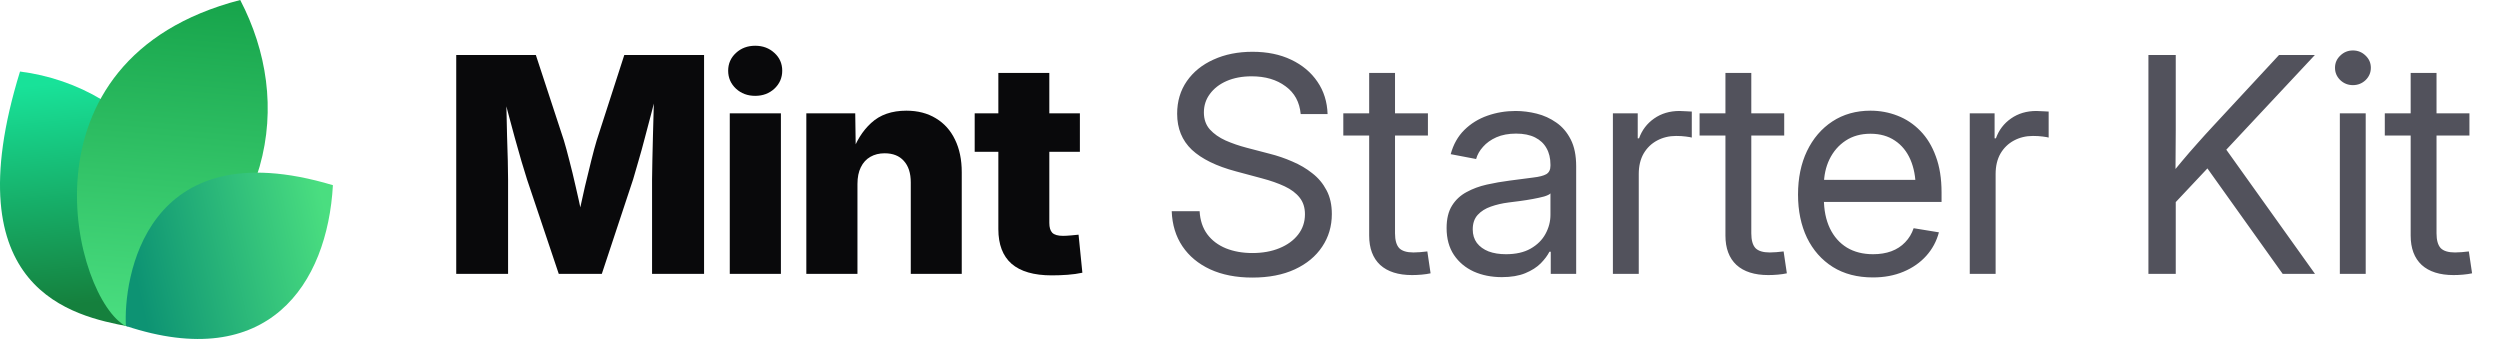
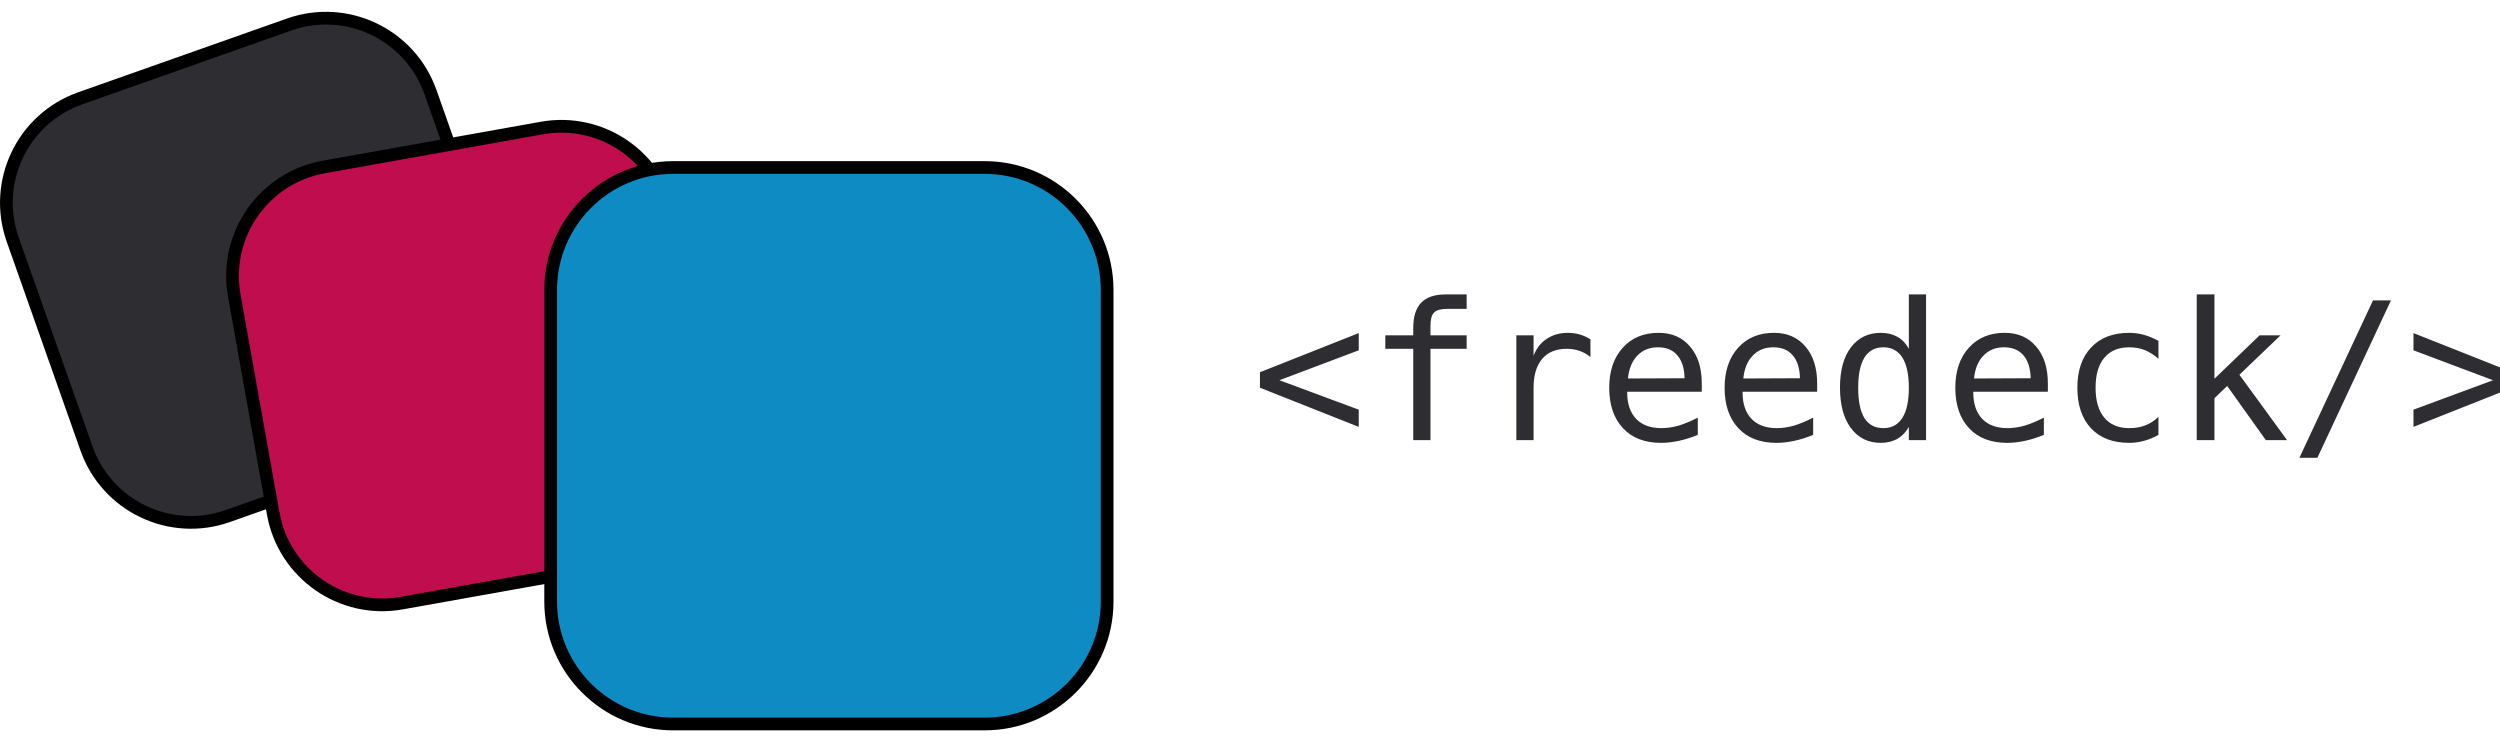
- <svg xmlns="http://www.w3.org/2000/svg" width="177" height="24" viewBox="0 0 177 24" fill="none">
-   <path d="M9.061 23.108C5.268 22.377 -3.391 20.627 1.417 5.064C9.634 6.099 16.973 14.064 9.061 23.108Z" fill="url(#paint0_linear_17557_2020)" />
-   <path d="M8.919 23.094C5.276 21.222 0.784 4.209 17.007 0C20.757 7.193 19.621 16.545 8.919 23.094Z" fill="url(#paint1_linear_17557_2020)" />
-   <path d="M8.914 23.079C8.735 19.882 10.159 9.085 23.57 13.111C23.181 20.123 18.984 26.418 8.914 23.079Z" fill="url(#paint2_linear_17557_2020)" />
-   <path d="M32.301 19.392V3.894H37.938L39.925 9.948C40.036 10.315 40.164 10.787 40.31 11.362C40.462 11.938 40.611 12.552 40.757 13.204C40.91 13.855 41.048 14.483 41.173 15.086C41.305 15.682 41.412 16.192 41.495 16.615H40.695C40.771 16.192 40.871 15.682 40.996 15.086C41.128 14.49 41.267 13.866 41.412 13.214C41.565 12.562 41.714 11.948 41.86 11.373C42.005 10.79 42.133 10.315 42.244 9.948L44.2 3.894H49.848V19.392H46.166V12.704C46.166 12.357 46.173 11.917 46.187 11.383C46.2 10.849 46.214 10.27 46.228 9.646C46.249 9.022 46.266 8.391 46.28 7.753C46.301 7.115 46.311 6.519 46.311 5.964H46.623C46.485 6.561 46.332 7.181 46.166 7.826C45.999 8.471 45.833 9.102 45.666 9.719C45.507 10.336 45.351 10.901 45.198 11.414C45.053 11.928 44.928 12.357 44.824 12.704L42.608 19.392H39.561L37.314 12.704C37.203 12.357 37.072 11.928 36.919 11.414C36.773 10.901 36.614 10.34 36.441 9.729C36.274 9.112 36.104 8.481 35.931 7.836C35.764 7.192 35.608 6.567 35.463 5.964H35.827C35.834 6.512 35.844 7.105 35.858 7.743C35.872 8.374 35.886 9.005 35.9 9.636C35.92 10.26 35.938 10.839 35.952 11.373C35.965 11.907 35.972 12.351 35.972 12.704V19.392H32.301ZM51.668 19.392V8.024H55.288V19.392H51.668ZM53.468 6.786C52.927 6.786 52.473 6.616 52.105 6.276C51.738 5.93 51.554 5.507 51.554 5.007C51.554 4.508 51.738 4.088 52.105 3.749C52.473 3.409 52.927 3.239 53.468 3.239C54.009 3.239 54.463 3.409 54.83 3.749C55.198 4.082 55.382 4.501 55.382 5.007C55.382 5.507 55.198 5.93 54.83 6.276C54.463 6.616 54.009 6.786 53.468 6.786ZM60.708 13.027V19.392H57.088V8.024H60.551L60.593 10.967H60.281C60.593 10.024 61.061 9.268 61.685 8.7C62.309 8.124 63.138 7.836 64.171 7.836C64.975 7.836 65.672 8.017 66.262 8.377C66.851 8.731 67.302 9.234 67.614 9.885C67.933 10.537 68.092 11.307 68.092 12.194V19.392H64.483V12.912C64.483 12.26 64.32 11.754 63.994 11.394C63.675 11.033 63.221 10.853 62.632 10.853C62.25 10.853 61.914 10.936 61.623 11.102C61.332 11.269 61.106 11.515 60.947 11.841C60.787 12.16 60.708 12.555 60.708 13.027ZM76.456 8.024V10.749H69.008V8.024H76.456ZM70.683 5.163H74.292V15.783C74.292 16.102 74.361 16.334 74.5 16.48C74.646 16.625 74.899 16.698 75.259 16.698C75.405 16.698 75.596 16.688 75.831 16.667C76.074 16.646 76.251 16.629 76.362 16.615L76.632 19.309C76.313 19.378 75.963 19.427 75.582 19.455C75.207 19.482 74.836 19.496 74.469 19.496C73.2 19.496 72.25 19.222 71.619 18.674C70.995 18.127 70.683 17.308 70.683 16.22V5.163Z" fill="#09090B" />
-   <path d="M88.667 19.652C87.523 19.652 86.528 19.458 85.682 19.07C84.843 18.681 84.188 18.137 83.716 17.437C83.245 16.736 82.992 15.908 82.957 14.951H84.933C84.968 15.596 85.148 16.14 85.474 16.584C85.8 17.021 86.24 17.354 86.795 17.582C87.35 17.804 87.974 17.915 88.667 17.915C89.388 17.915 90.026 17.801 90.581 17.572C91.143 17.343 91.583 17.024 91.902 16.615C92.228 16.199 92.391 15.717 92.391 15.169C92.391 14.698 92.266 14.306 92.017 13.994C91.767 13.675 91.413 13.408 90.956 13.193C90.498 12.978 89.954 12.787 89.323 12.621L87.502 12.132C86.123 11.765 85.082 11.255 84.382 10.603C83.689 9.944 83.342 9.095 83.342 8.055C83.342 7.174 83.571 6.404 84.028 5.746C84.486 5.087 85.117 4.577 85.921 4.217C86.726 3.849 87.645 3.666 88.678 3.666C89.718 3.666 90.63 3.853 91.413 4.227C92.204 4.602 92.824 5.122 93.275 5.787C93.726 6.446 93.965 7.209 93.993 8.076H92.089C92.013 7.23 91.656 6.574 91.018 6.11C90.387 5.638 89.586 5.403 88.615 5.403C87.95 5.403 87.36 5.513 86.847 5.735C86.341 5.957 85.946 6.262 85.661 6.651C85.377 7.032 85.235 7.469 85.235 7.961C85.235 8.447 85.377 8.849 85.661 9.168C85.946 9.48 86.317 9.74 86.774 9.948C87.232 10.149 87.724 10.319 88.251 10.457L89.884 10.884C90.439 11.023 90.977 11.206 91.496 11.435C92.023 11.657 92.495 11.934 92.911 12.267C93.334 12.593 93.67 12.995 93.92 13.474C94.17 13.945 94.294 14.504 94.294 15.149C94.294 16.015 94.066 16.788 93.608 17.468C93.157 18.148 92.512 18.681 91.673 19.07C90.834 19.458 89.832 19.652 88.667 19.652ZM101.097 8.024V9.594H95.106V8.024H101.097ZM96.937 5.163H98.767V16.521C98.767 17 98.865 17.347 99.059 17.562C99.26 17.77 99.6 17.874 100.078 17.874C100.21 17.874 100.366 17.867 100.546 17.853C100.733 17.832 100.903 17.815 101.056 17.801L101.285 19.351C101.097 19.392 100.886 19.423 100.65 19.444C100.414 19.465 100.189 19.475 99.974 19.475C98.996 19.475 98.244 19.236 97.717 18.758C97.197 18.272 96.937 17.579 96.937 16.677V5.163ZM106.33 19.621C105.595 19.621 104.932 19.489 104.343 19.226C103.754 18.955 103.285 18.564 102.939 18.05C102.592 17.53 102.419 16.896 102.419 16.147C102.419 15.495 102.547 14.965 102.804 14.556C103.06 14.146 103.403 13.828 103.833 13.599C104.263 13.363 104.742 13.186 105.269 13.068C105.796 12.95 106.333 12.857 106.881 12.787C107.574 12.69 108.132 12.617 108.555 12.569C108.978 12.52 109.287 12.441 109.481 12.33C109.675 12.212 109.772 12.014 109.772 11.737V11.654C109.772 11.203 109.679 10.815 109.492 10.489C109.311 10.163 109.041 9.91 108.68 9.729C108.32 9.549 107.872 9.459 107.338 9.459C106.805 9.459 106.34 9.546 105.945 9.719C105.556 9.892 105.241 10.118 104.998 10.395C104.755 10.665 104.593 10.953 104.509 11.258L102.71 10.915C102.897 10.222 103.22 9.65 103.677 9.199C104.135 8.748 104.679 8.412 105.31 8.19C105.941 7.968 106.607 7.857 107.307 7.857C107.8 7.857 108.295 7.92 108.795 8.044C109.301 8.169 109.765 8.381 110.188 8.679C110.611 8.97 110.951 9.369 111.208 9.875C111.464 10.374 111.593 11.005 111.593 11.768V19.392H109.793V17.822H109.7C109.568 18.085 109.363 18.359 109.086 18.643C108.809 18.921 108.444 19.153 107.994 19.34C107.543 19.527 106.988 19.621 106.33 19.621ZM106.621 17.998C107.321 17.998 107.904 17.867 108.368 17.603C108.84 17.333 109.19 16.986 109.419 16.563C109.654 16.133 109.772 15.682 109.772 15.211V13.692C109.703 13.769 109.554 13.841 109.325 13.911C109.096 13.973 108.829 14.032 108.524 14.088C108.226 14.143 107.921 14.192 107.609 14.233C107.304 14.275 107.033 14.309 106.798 14.337C106.354 14.393 105.938 14.49 105.549 14.628C105.168 14.76 104.86 14.954 104.624 15.211C104.388 15.467 104.27 15.811 104.27 16.241C104.27 16.615 104.367 16.934 104.561 17.198C104.762 17.461 105.04 17.662 105.393 17.801C105.747 17.933 106.156 17.998 106.621 17.998ZM114.193 19.392V8.024H115.951V9.792H116.045C116.253 9.209 116.61 8.741 117.116 8.388C117.622 8.034 118.219 7.857 118.905 7.857C119.058 7.857 119.217 7.864 119.384 7.878C119.55 7.885 119.682 7.892 119.779 7.899V9.74C119.716 9.719 119.578 9.695 119.363 9.667C119.155 9.639 118.922 9.625 118.666 9.625C118.174 9.625 117.726 9.733 117.324 9.948C116.922 10.163 116.603 10.471 116.367 10.874C116.138 11.276 116.024 11.758 116.024 12.319V19.392H114.193ZM126.322 8.024V9.594H120.33V8.024H126.322ZM122.161 5.163H123.992V16.521C123.992 17 124.089 17.347 124.283 17.562C124.484 17.77 124.824 17.874 125.302 17.874C125.434 17.874 125.59 17.867 125.77 17.853C125.958 17.832 126.127 17.815 126.28 17.801L126.509 19.351C126.322 19.392 126.11 19.423 125.874 19.444C125.639 19.465 125.413 19.475 125.198 19.475C124.221 19.475 123.468 19.236 122.941 18.758C122.421 18.272 122.161 17.579 122.161 16.677V5.163ZM132.604 19.642C131.502 19.642 130.555 19.396 129.765 18.903C128.974 18.404 128.364 17.714 127.934 16.834C127.511 15.946 127.3 14.927 127.3 13.775C127.3 12.611 127.511 11.584 127.934 10.697C128.364 9.802 128.964 9.102 129.734 8.596C130.51 8.089 131.408 7.836 132.428 7.836C133.1 7.836 133.738 7.954 134.341 8.19C134.952 8.426 135.489 8.783 135.954 9.261C136.425 9.74 136.793 10.343 137.056 11.071C137.327 11.792 137.462 12.645 137.462 13.63V14.296H128.433V12.735H136.463L135.631 13.297C135.631 12.541 135.506 11.876 135.257 11.3C135.007 10.725 134.643 10.277 134.165 9.958C133.686 9.632 133.107 9.469 132.428 9.469C131.748 9.469 131.162 9.632 130.67 9.958C130.177 10.284 129.796 10.725 129.526 11.279C129.262 11.827 129.13 12.441 129.13 13.12V14.046C129.13 14.864 129.273 15.572 129.557 16.168C129.841 16.757 130.243 17.211 130.763 17.53C131.283 17.842 131.901 17.998 132.615 17.998C133.093 17.998 133.523 17.929 133.905 17.79C134.293 17.645 134.619 17.433 134.882 17.156C135.153 16.879 135.354 16.546 135.486 16.157L137.275 16.449C137.108 17.08 136.81 17.634 136.38 18.113C135.95 18.591 135.413 18.966 134.768 19.236C134.123 19.507 133.402 19.642 132.604 19.642ZM139.459 19.392V8.024H141.217V9.792H141.311C141.519 9.209 141.876 8.741 142.382 8.388C142.888 8.034 143.485 7.857 144.171 7.857C144.324 7.857 144.483 7.864 144.649 7.878C144.816 7.885 144.948 7.892 145.045 7.899V9.74C144.982 9.719 144.844 9.695 144.629 9.667C144.421 9.639 144.188 9.625 143.932 9.625C143.439 9.625 142.992 9.733 142.59 9.948C142.188 10.163 141.869 10.471 141.633 10.874C141.404 11.276 141.29 11.758 141.29 12.319V19.392H139.459ZM153.429 14.961V12.715C153.783 12.257 154.136 11.82 154.49 11.404C154.844 10.981 155.204 10.565 155.572 10.156C155.939 9.74 156.314 9.327 156.695 8.918L161.355 3.894H163.893L157.277 10.967H157.184L153.429 14.961ZM152.108 19.392V3.894H154.043V9.241L154.022 12.559L154.043 13.505V19.392H152.108ZM161.615 19.392L155.967 11.477L157.173 9.969L163.903 19.392H161.615ZM165.661 19.392V8.024H167.492V19.392H165.661ZM166.587 6.027C166.24 6.027 165.942 5.909 165.692 5.673C165.443 5.43 165.318 5.139 165.318 4.799C165.318 4.459 165.443 4.172 165.692 3.936C165.942 3.693 166.24 3.572 166.587 3.572C166.934 3.572 167.232 3.693 167.482 3.936C167.731 4.172 167.856 4.459 167.856 4.799C167.856 5.139 167.731 5.43 167.482 5.673C167.232 5.909 166.934 6.027 166.587 6.027ZM174.836 8.024V9.594H168.844V8.024H174.836ZM170.675 5.163H172.506V16.521C172.506 17 172.603 17.347 172.797 17.562C172.998 17.77 173.338 17.874 173.816 17.874C173.948 17.874 174.104 17.867 174.284 17.853C174.472 17.832 174.641 17.815 174.794 17.801L175.023 19.351C174.836 19.392 174.624 19.423 174.388 19.444C174.153 19.465 173.927 19.475 173.712 19.475C172.735 19.475 171.982 19.236 171.455 18.758C170.935 18.272 170.675 17.579 170.675 16.677V5.163Z" fill="#52525C" />
-   <defs>
-     <linearGradient id="paint0_linear_17557_2020" x1="3.776" y1="5.916" x2="5.232" y2="21.559" gradientUnits="userSpaceOnUse">
-       <stop stop-color="#18E299" />
-       <stop offset="1" stop-color="#15803D" />
-     </linearGradient>
-     <linearGradient id="paint1_linear_17557_2020" x1="12.171" y1="-0.718" x2="10.19" y2="22.983" gradientUnits="userSpaceOnUse">
-       <stop stop-color="#16A34A" />
-       <stop offset="1" stop-color="#4ADE80" />
-     </linearGradient>
-     <linearGradient id="paint2_linear_17557_2020" x1="23.133" y1="15.353" x2="9.338" y2="18.52" gradientUnits="userSpaceOnUse">
-       <stop stop-color="#4ADE80" />
-       <stop offset="1" stop-color="#0D9373" />
-     </linearGradient>
-   </defs>
+ <svg xmlns="http://www.w3.org/2000/svg" width="100%" height="100%" viewBox="0 0 2358 700" version="1.1" xml:space="preserve" style="fill-rule:evenodd;clip-rule:evenodd;stroke-linecap:round;stroke-linejoin:round;stroke-miterlimit:1.5;">
+   <g transform="matrix(2.12847,0,0,2.12847,-552.62,-5721.66)">
+     <g transform="matrix(1.545,-1.545,1.545,1.545,-2104.33,1430.6)">
+       <g transform="matrix(0.203178,0.0971132,-0.0971132,0.203178,303.023,1122.63)">
+         <path d="M653,299.75C653,244.696 608.304,200 553.25,200L353.75,200C298.696,200 254,244.696 254,299.75L254,499.25C254,554.304 298.696,599 353.75,599L553.25,599C608.304,599 653,554.304 653,499.25L653,299.75Z" style="fill:rgb(45,45,50);stroke:black;stroke-width:11.46px;" />
+       </g>
+       <g transform="matrix(0.184757,0.128752,-0.128752,0.184757,340.944,1159.9)">
+         <path d="M653,299.75C653,244.696 608.304,200 553.25,200L353.75,200C298.696,200 254,244.696 254,299.75L254,499.25C254,554.304 298.696,599 353.75,599L553.25,599C608.304,599 653,554.304 653,499.25L653,299.75Z" style="fill:rgb(192,13,77);stroke:black;stroke-width:11.46px;" />
+       </g>
+       <g transform="matrix(0.20001,0.20001,-0.20001,0.20001,402.206,1184.2)">
+         <path d="M653,287.78C653,239.333 613.667,200 565.22,200L341.78,200C293.333,200 254,239.333 254,287.78L254,511.22C254,559.667 293.333,599 341.78,599L565.22,599C613.667,599 653,559.667 653,511.22L653,287.78Z" style="fill:rgb(13,139,194);stroke:black;stroke-width:9.12px;" />
+       </g>
+     </g>
+     <g transform="matrix(7.07533,0,0,7.07533,-13004.8,-8841.19)">
+       <g transform="matrix(12,0,0,12,2032.34,1657.07)">
+             </g>
+       <text x="1953.14px" y="1657.08px" style="font-family:'JetBrainsMonoNF-Regular', 'JetBrainsMono Nerd Font', monospace;font-size:12px;fill:rgb(45,45,50);">&lt;freedeck/&gt;</text>
+     </g>
+   </g>
</svg>
